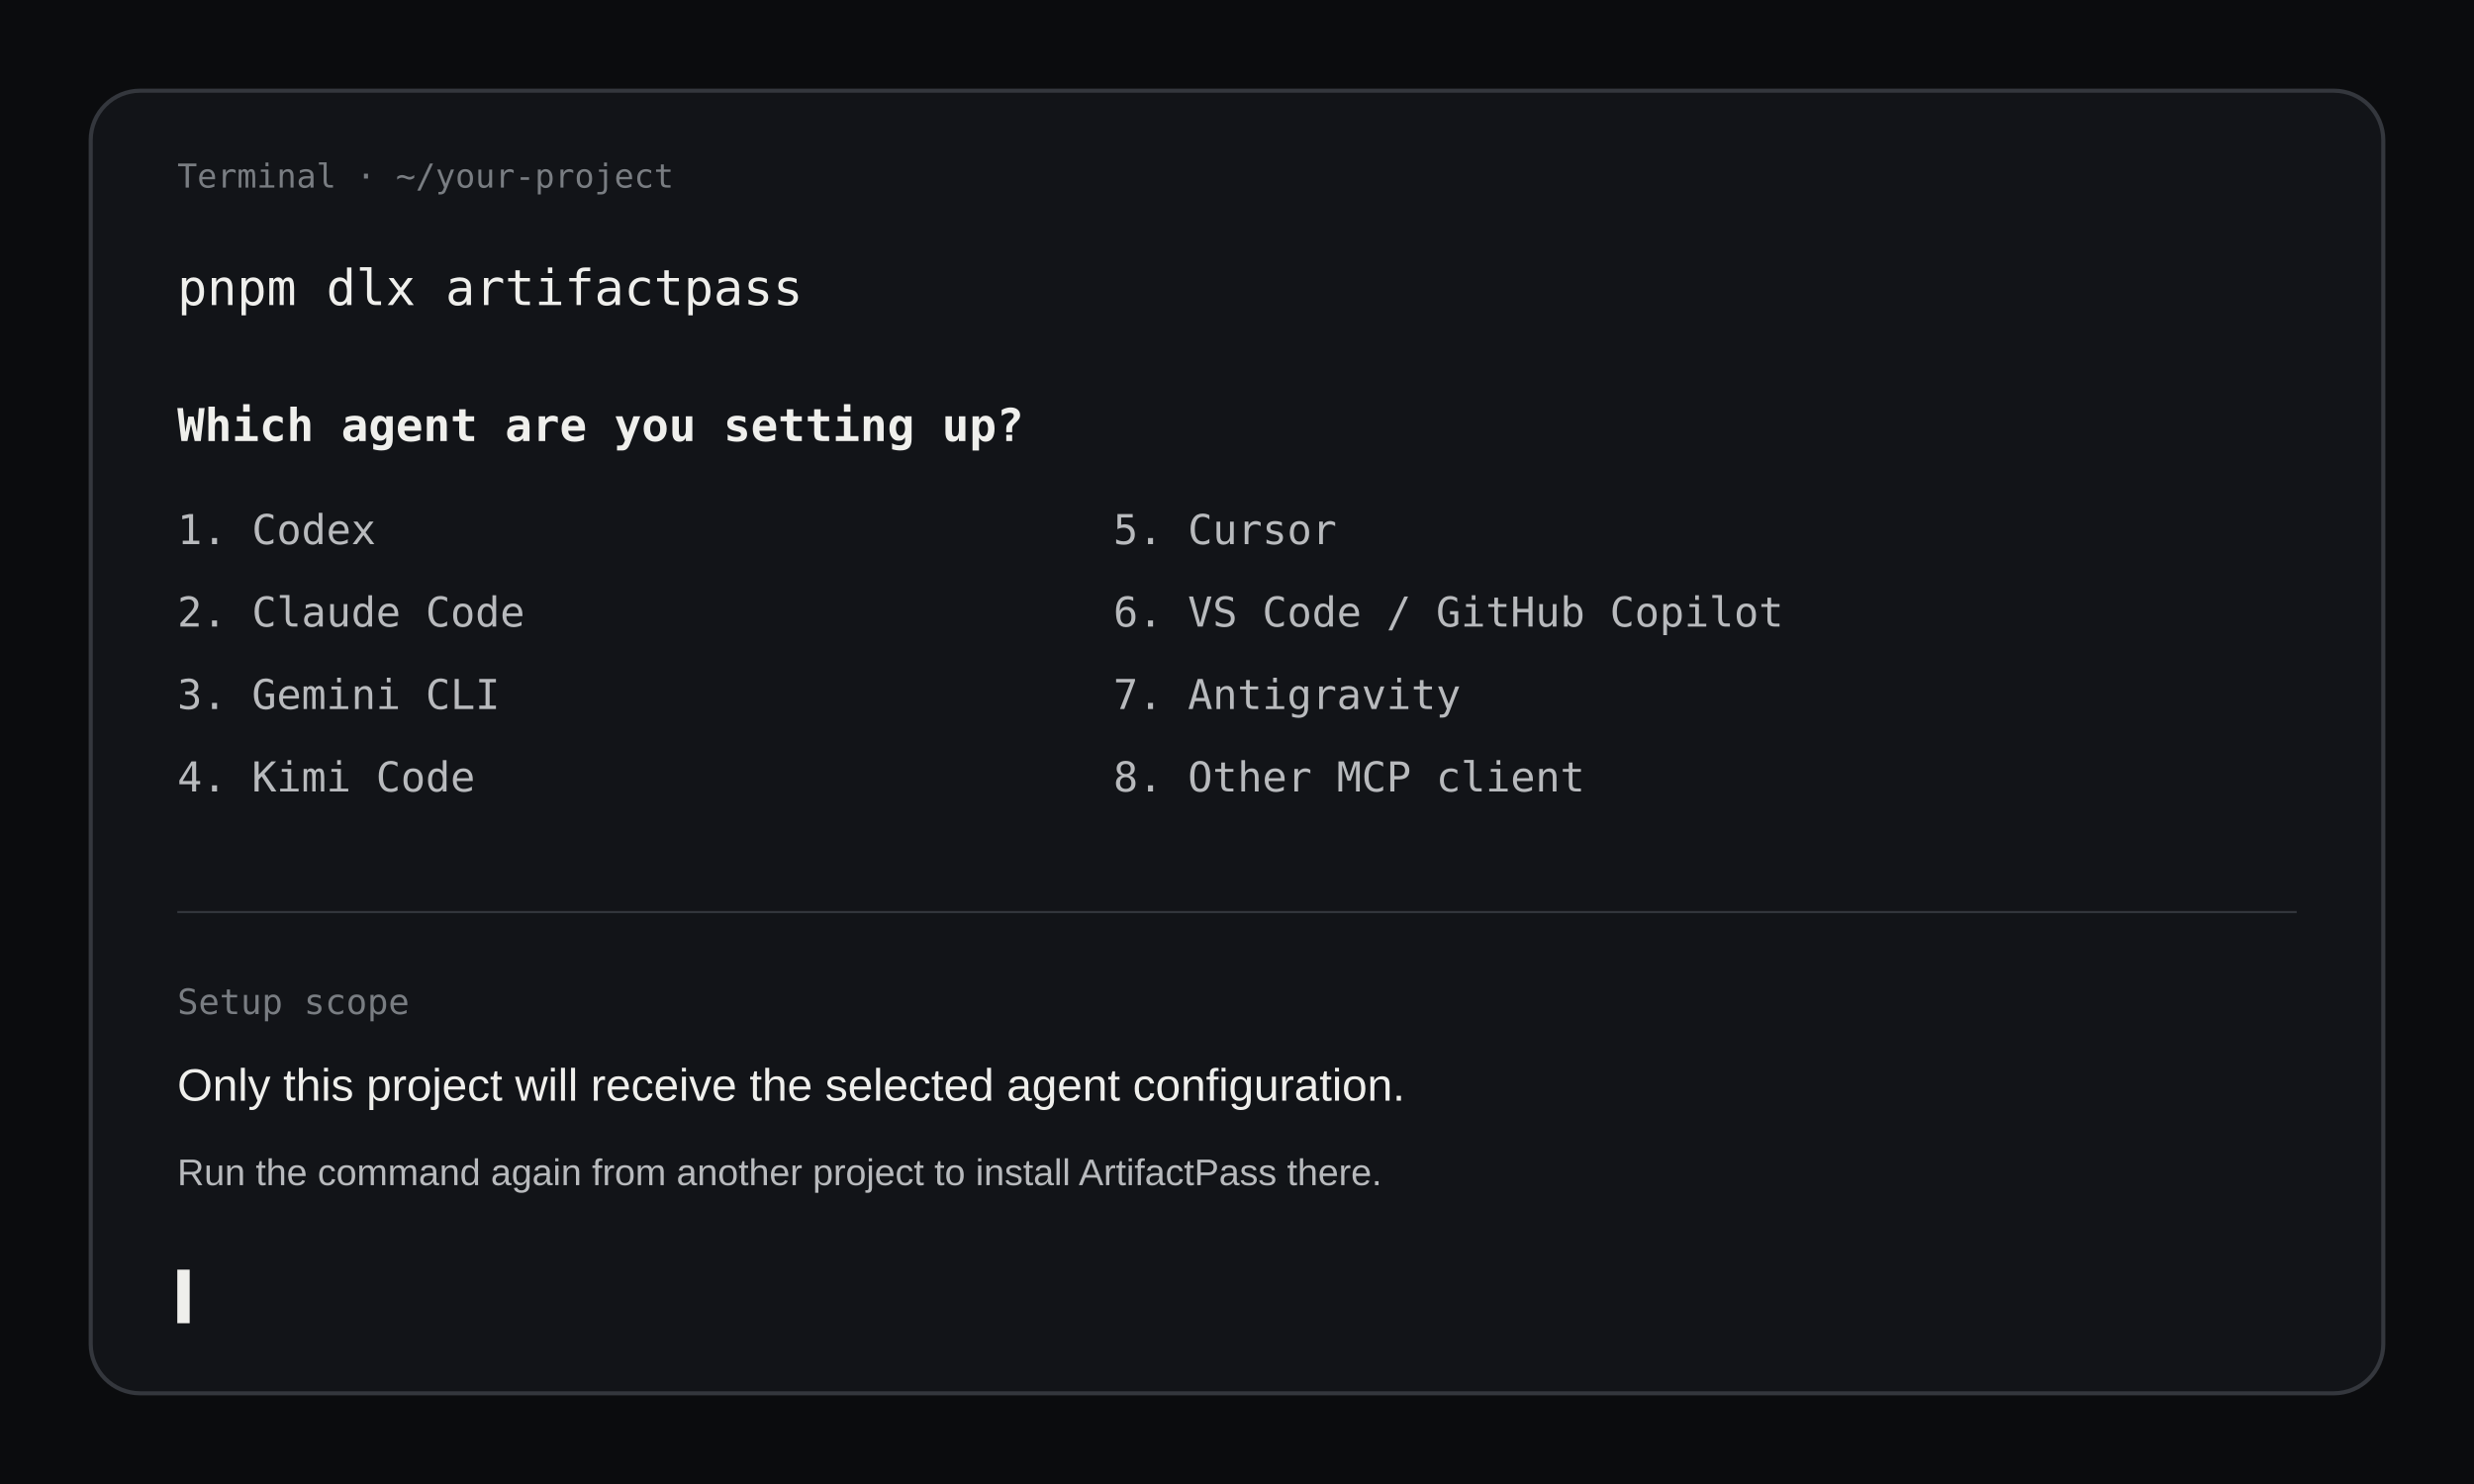
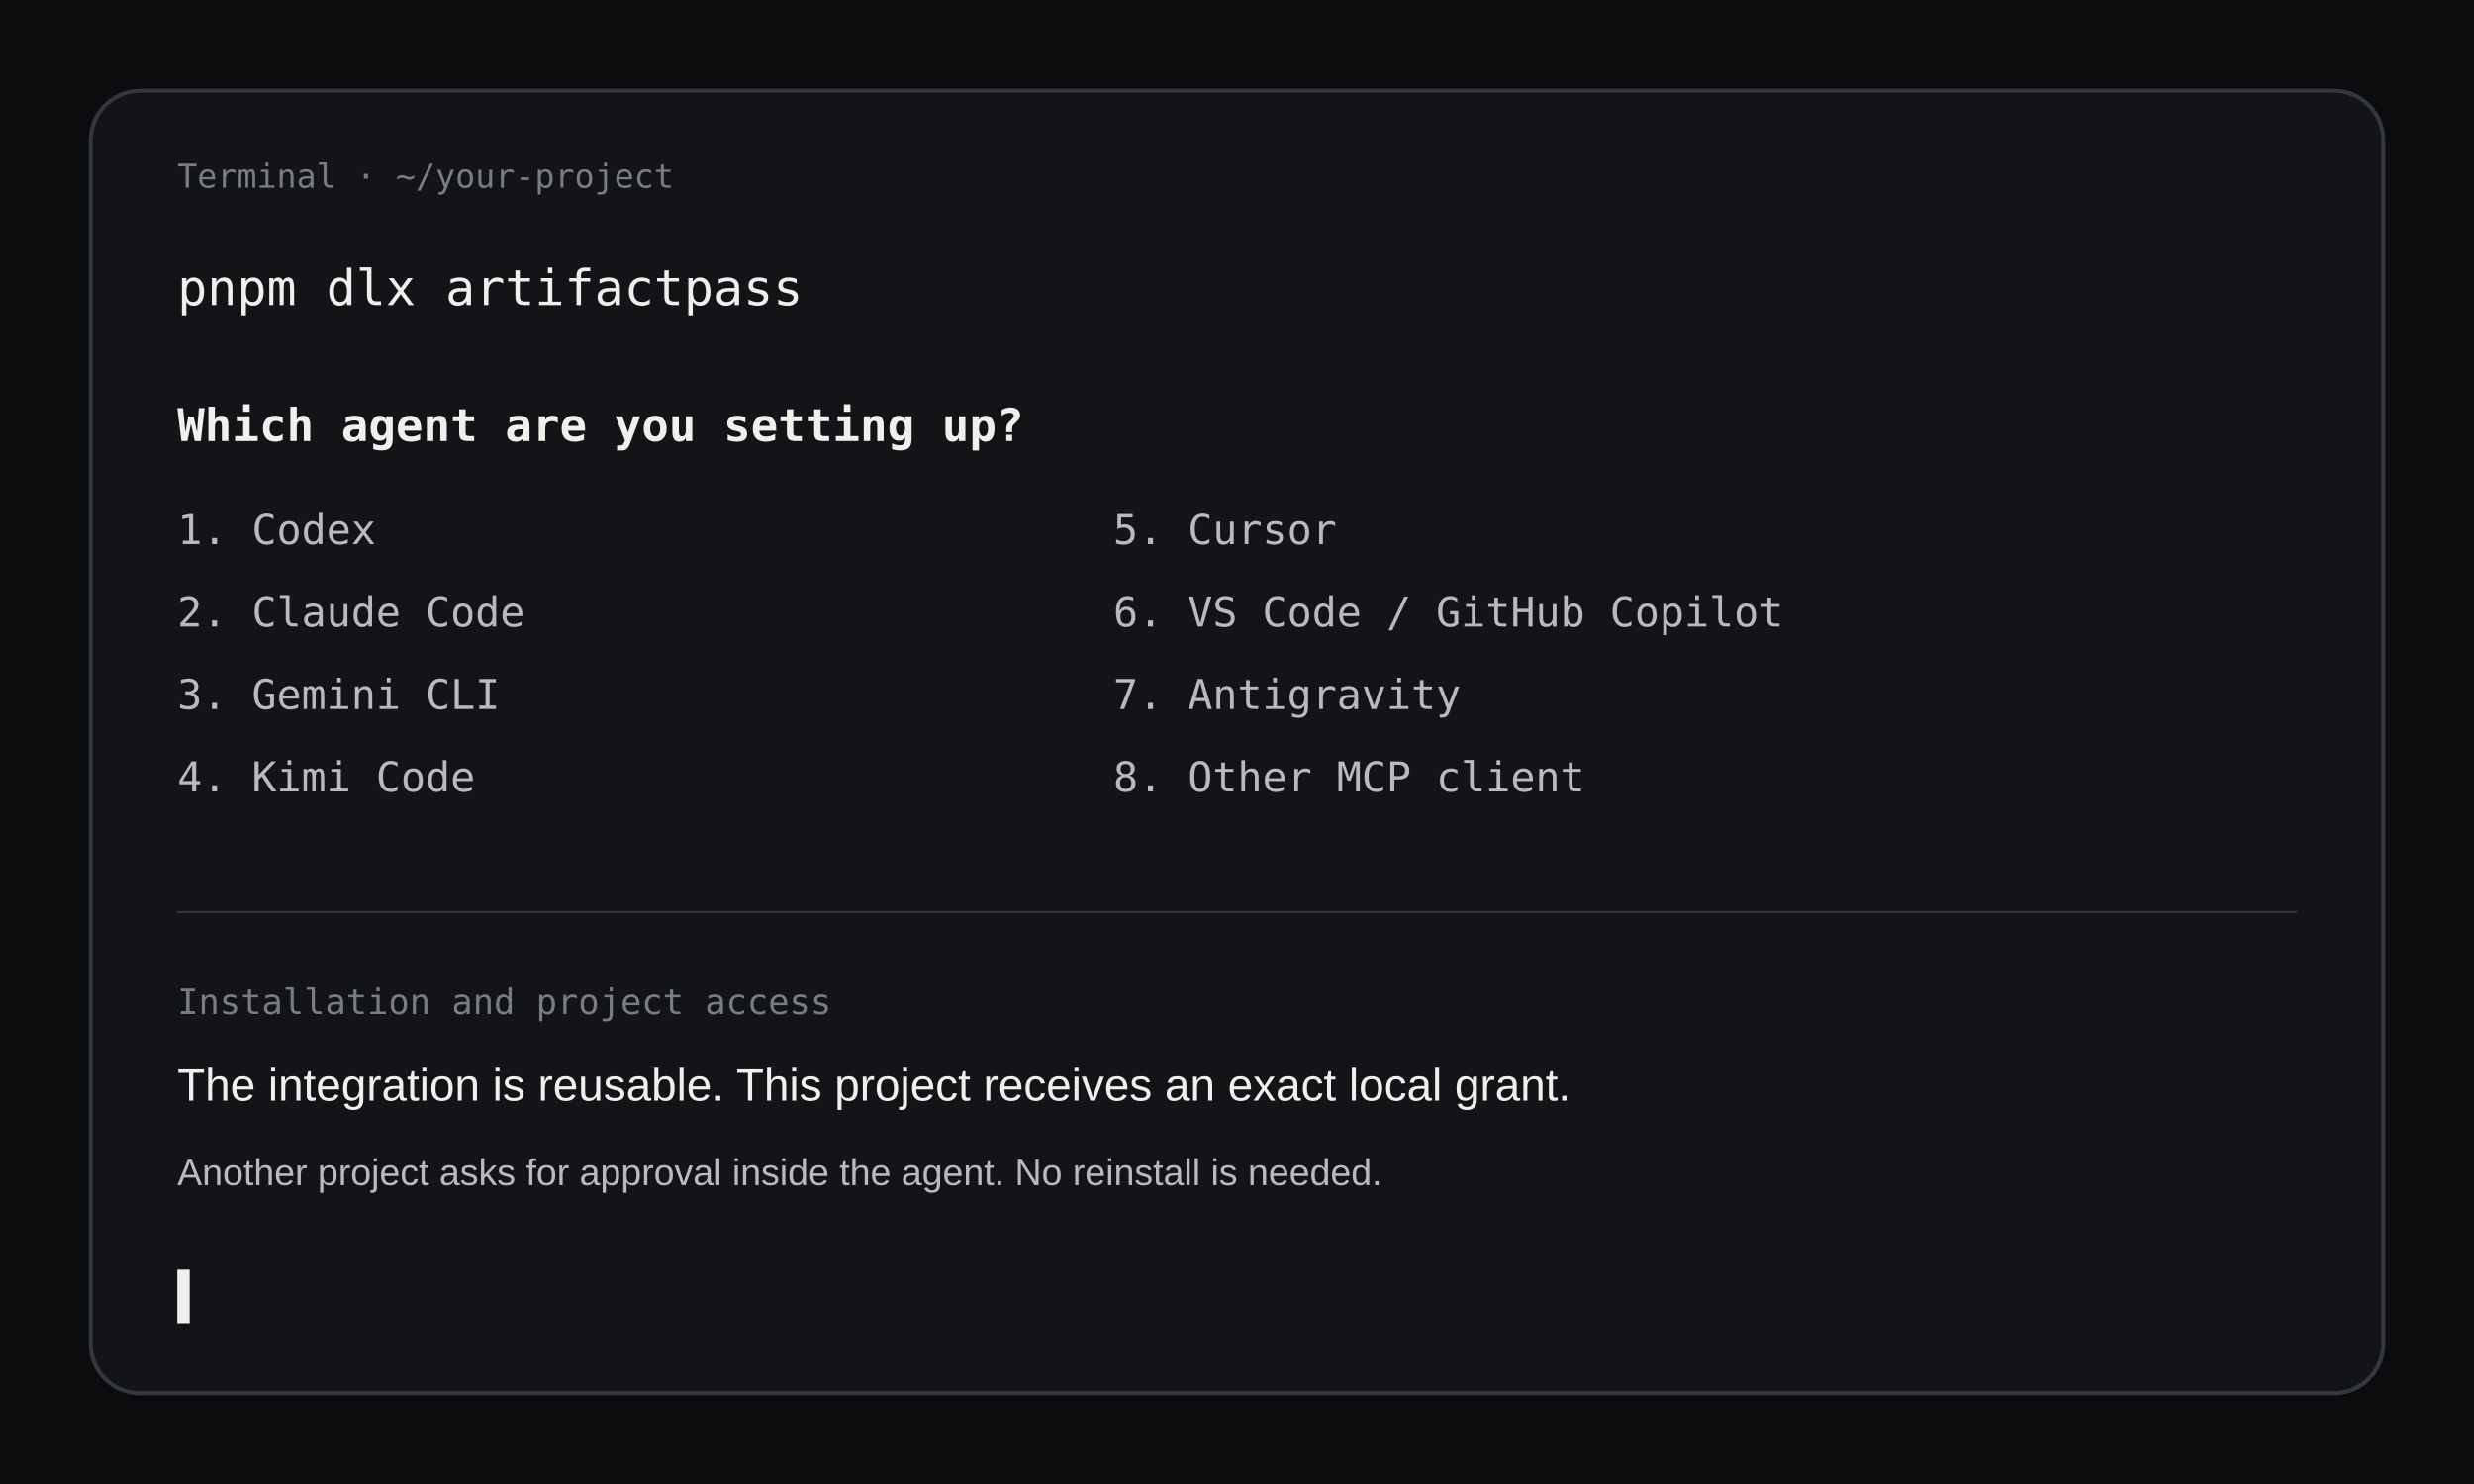
<svg xmlns="http://www.w3.org/2000/svg" width="1200" height="720" viewBox="0 0 1200 720" role="img" aria-labelledby="title description">
  <rect width="1200" height="720" fill="#0b0c0e" />
  <rect x="44" y="44" width="1112" height="632" rx="24" fill="#121418" stroke="#34373d" stroke-width="2" />
  <text x="86" y="91" font-family="ui-monospace, SFMono-Regular, Menlo, monospace" font-size="16" fill="#797d82">Terminal · ~/your-project</text>
  <text x="86" y="148" font-family="ui-monospace, SFMono-Regular, Menlo, monospace" font-size="24" fill="#efefec">pnpm dlx artifactpass</text>
  <text x="86" y="214" font-family="ui-monospace, SFMono-Regular, Menlo, monospace" font-size="22" font-weight="700" fill="#efefec">Which agent are you setting up?</text>
  <g font-family="ui-monospace, SFMono-Regular, Menlo, monospace" font-size="20" fill="#b8babd">
    <text x="86" y="264">1. Codex</text>
    <text x="86" y="304">2. Claude Code</text>
    <text x="86" y="344">3. Gemini CLI</text>
    <text x="86" y="384">4. Kimi Code</text>
    <text x="540" y="264">5. Cursor</text>
    <text x="540" y="304">6. VS Code / GitHub Copilot</text>
    <text x="540" y="344">7. Antigravity</text>
    <text x="540" y="384">8. Other MCP client</text>
  </g>
  <rect x="86" y="442" width="1028" height="1" fill="#34373d" />
-   <text x="86" y="492" font-family="ui-monospace, SFMono-Regular, Menlo, monospace" font-size="17" fill="#797d82">Setup scope</text>
-   <text x="86" y="534" font-family="Arial, sans-serif" font-size="22" fill="#efefec">Only this project will receive the selected agent configuration.</text>
-   <text x="86" y="575" font-family="Arial, sans-serif" font-size="18" fill="#b8babd">Run the command again from another project to install ArtifactPass there.</text>
+   <text x="86" y="492" font-family="ui-monospace, SFMono-Regular, Menlo, monospace" font-size="17" fill="#797d82">Installation and project access</text>
+   <text x="86" y="534" font-family="Arial, sans-serif" font-size="22" fill="#efefec">The integration is reusable. This project receives an exact local grant.</text>
+   <text x="86" y="575" font-family="Arial, sans-serif" font-size="18" fill="#b8babd">Another project asks for approval inside the agent. No reinstall is needed.</text>
  <rect x="86" y="616" width="6" height="26" fill="#efefec" />
</svg>
